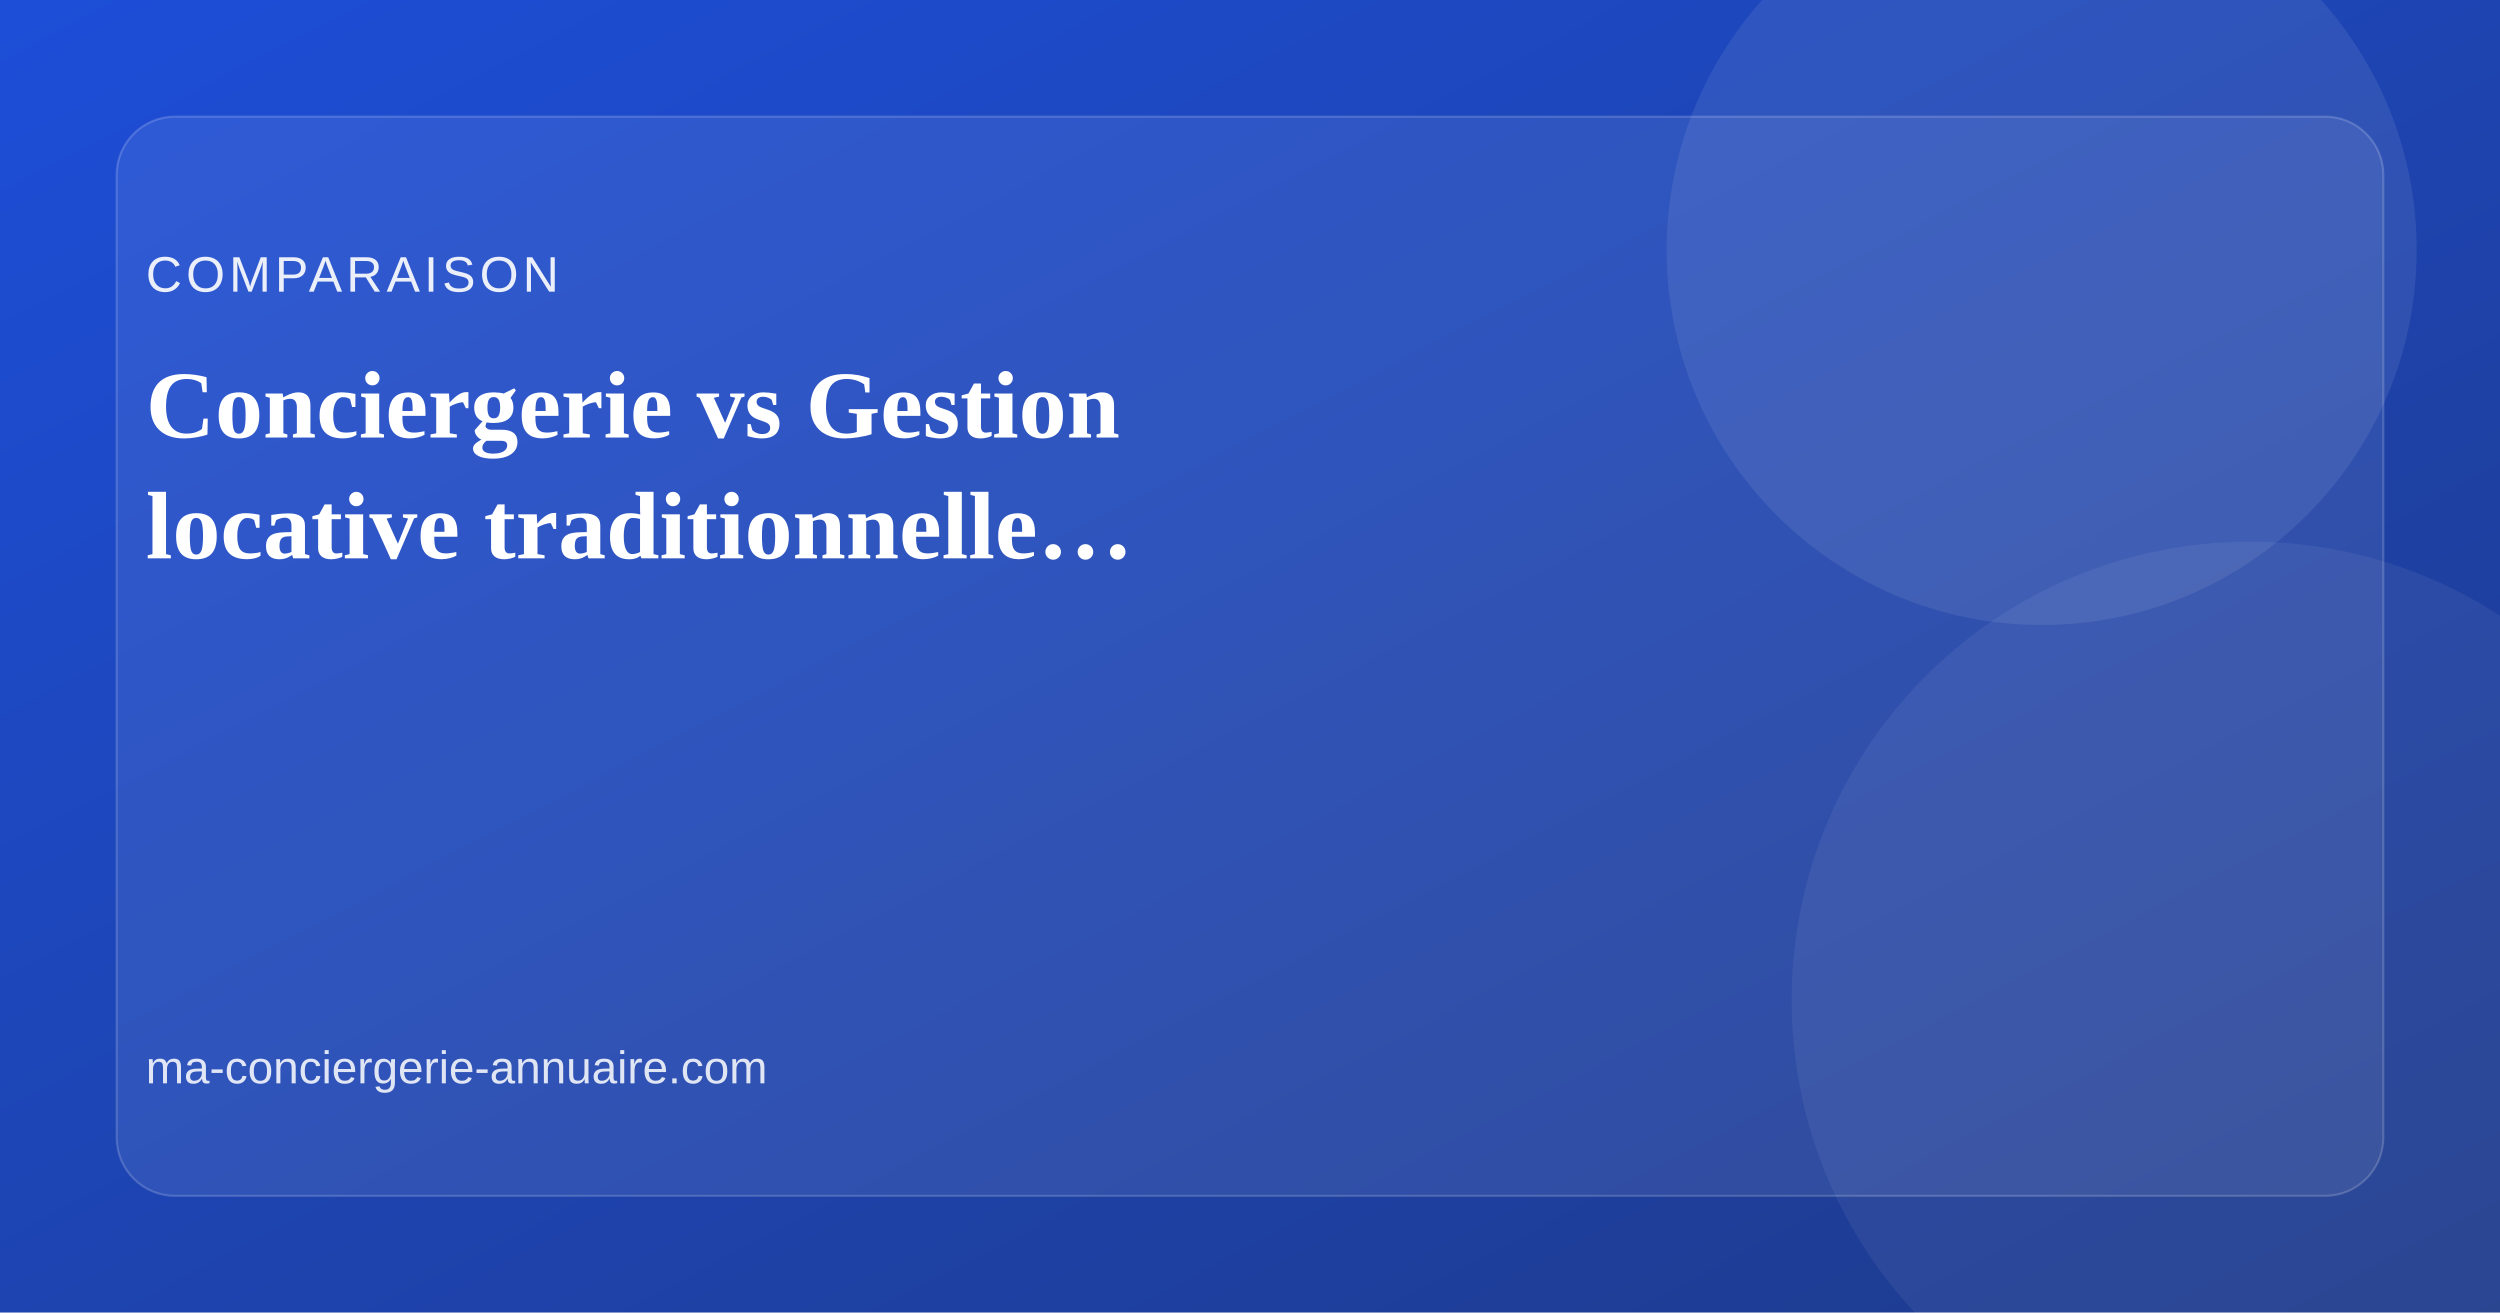
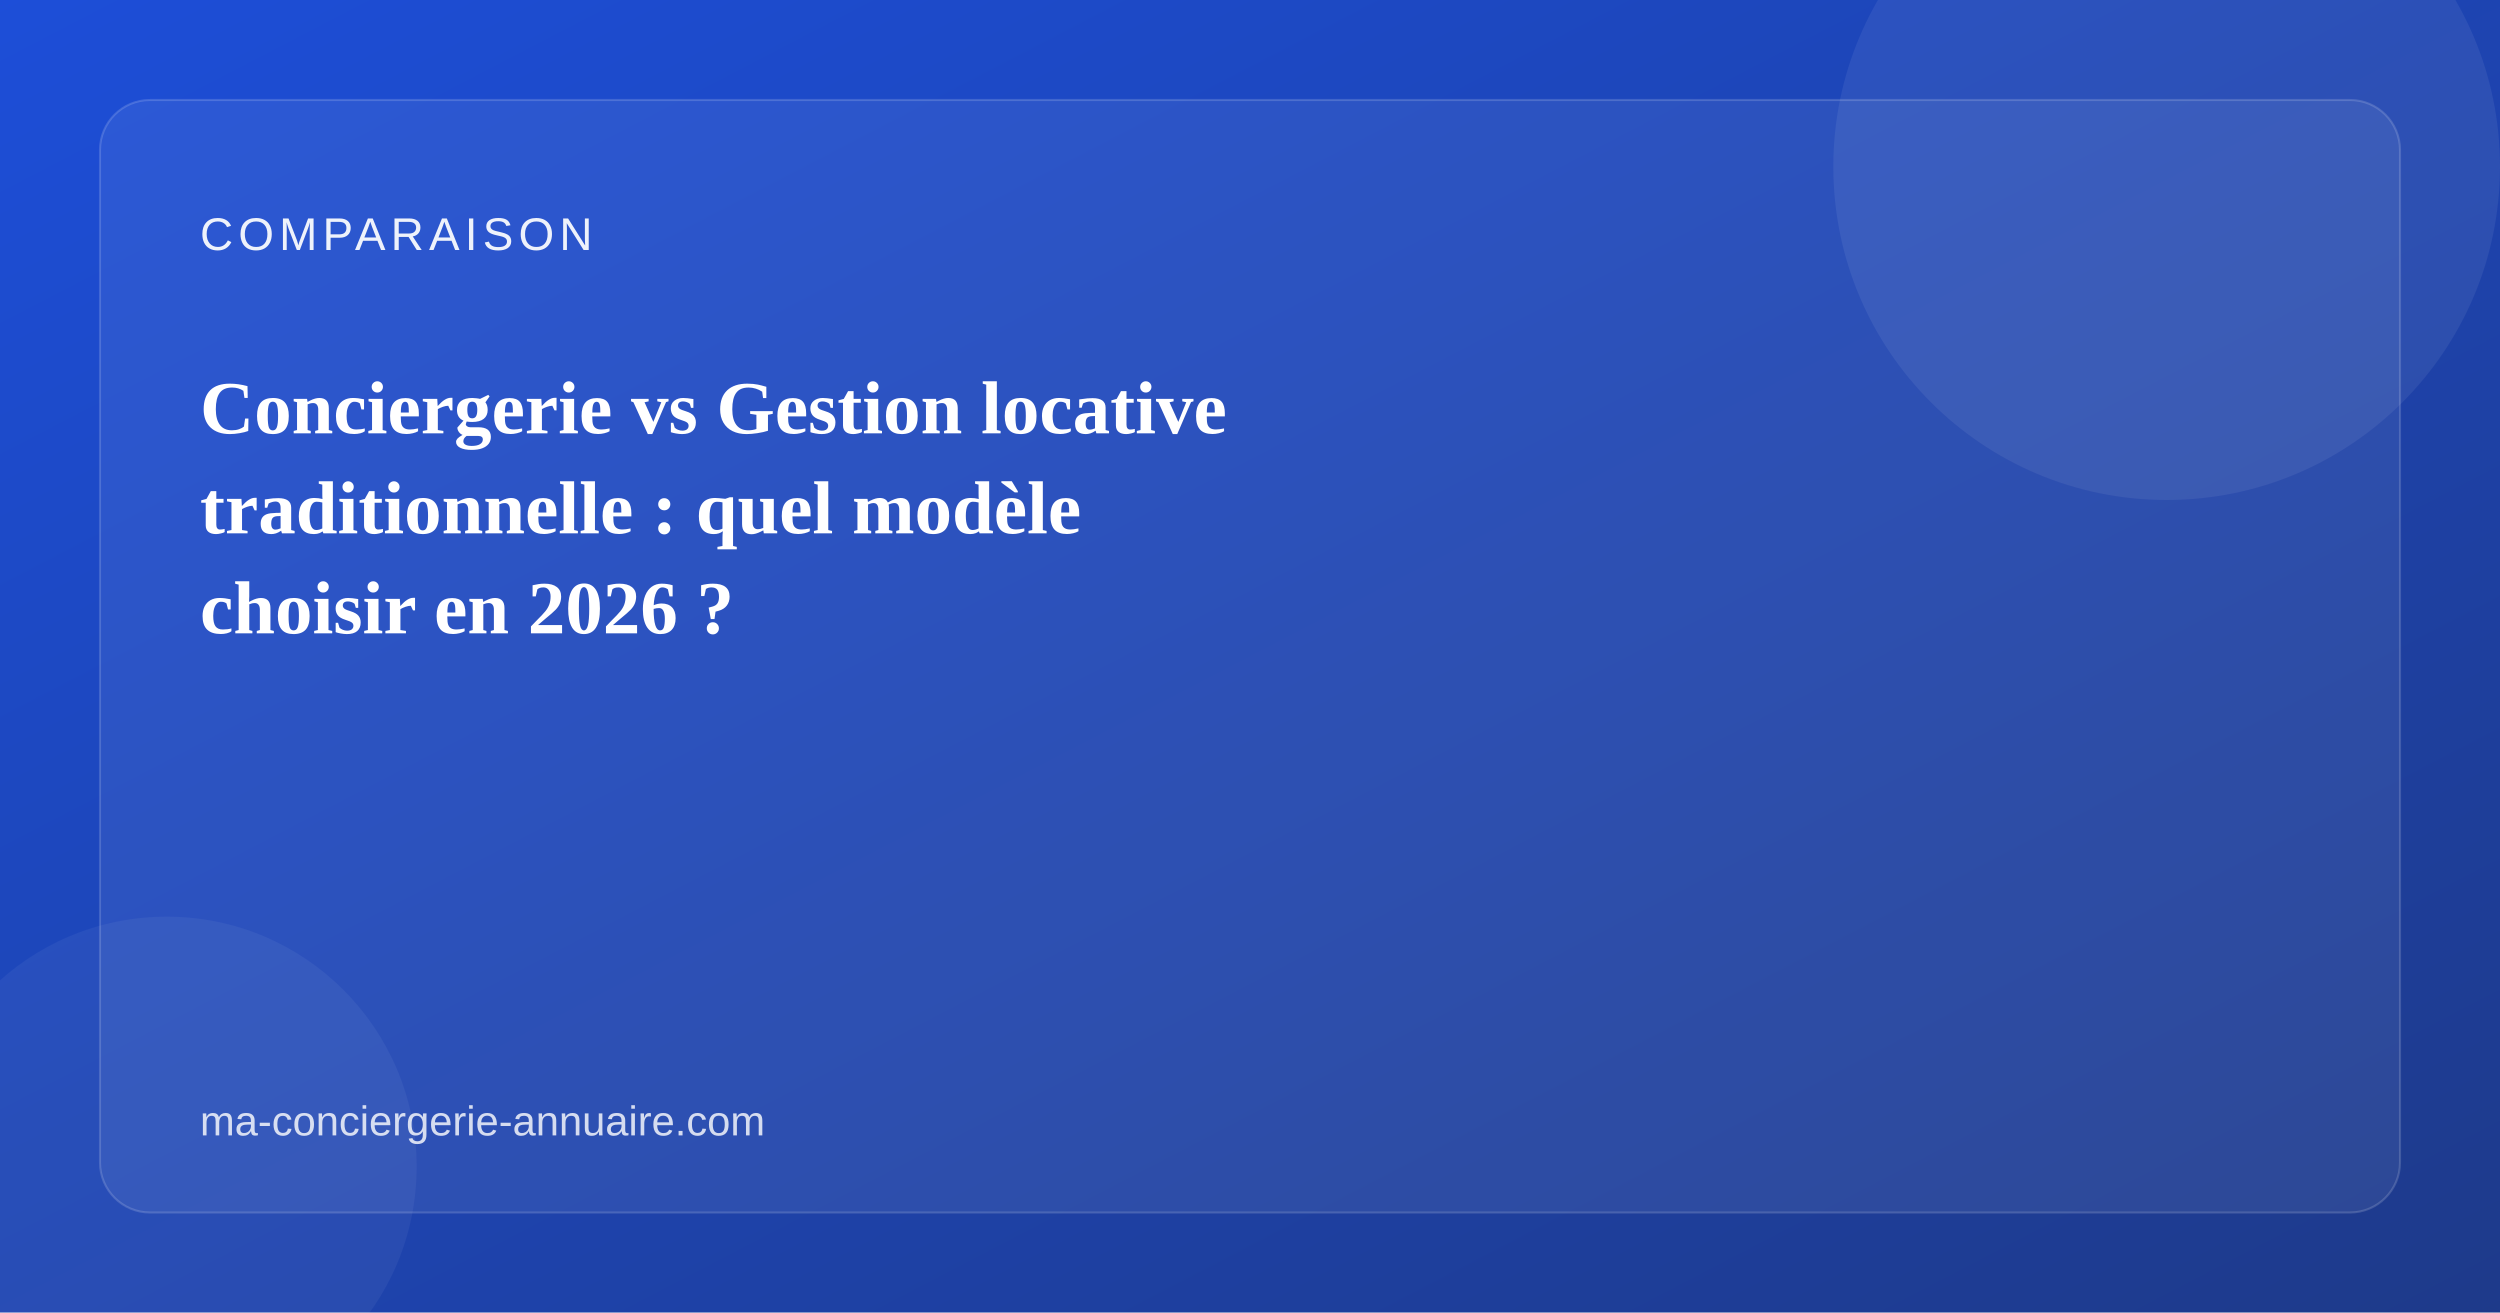
<svg xmlns="http://www.w3.org/2000/svg" width="1200" height="630" viewBox="0 0 1200 630">
  <defs>
    <linearGradient id="bg" x1="0" y1="0" x2="1" y2="1">
      <stop offset="0" stop-color="#1d4ed8" />
      <stop offset="1" stop-color="#1e3a8a" />
    </linearGradient>
  </defs>
  <rect width="1200" height="630" fill="url(#bg)" />
-   <circle cx="980" cy="120" r="180" fill="rgba(255,255,255,0.08)" />
-   <circle cx="1080" cy="480" r="220" fill="rgba(255,255,255,0.06)" />
-   <rect x="56" y="56" width="1088" height="518" rx="28" fill="rgba(255,255,255,0.08)" stroke="rgba(255,255,255,0.18)" />
-   <text x="70" y="140" fill="rgba(255,255,255,0.9)" font-family="system-ui,Segoe UI,Arial" font-size="24" letter-spacing="2">COMPARAISON</text>
-   <text x="70" y="210" fill="white" font-family="Georgia, 'Times New Roman', serif" font-size="46" font-weight="700">Conciergerie vs Gestion</text>
-   <text x="70" y="268" fill="white" font-family="Georgia, 'Times New Roman', serif" font-size="46" font-weight="700">locative traditionnelle…</text>
-   <text x="70" y="520" fill="rgba(255,255,255,0.85)" font-family="system-ui,Segoe UI,Arial" font-size="22">ma-conciergerie-annuaire.com</text>
+   <circle cx="1040" cy="80" r="160" fill="rgba(255,255,255,0.07)" />
+   <circle cx="80" cy="560" r="120" fill="rgba(255,255,255,0.05)" />
+   <rect x="48" y="48" width="1104" height="534" rx="24" fill="rgba(255,255,255,0.07)" stroke="rgba(255,255,255,0.16)" />
+   <text x="96" y="120" fill="rgba(255,255,255,0.92)" font-family="system-ui,Segoe UI,Arial" font-size="22" letter-spacing="2.5">COMPARAISON</text>
+   <text x="96" y="208" fill="#ffffff" font-family="Georgia, 'Times New Roman', serif" font-size="36" font-weight="700">Conciergerie vs Gestion locative</text>
+   <text x="96" y="256" fill="#ffffff" font-family="Georgia, 'Times New Roman', serif" font-size="36" font-weight="700">traditionnelle : quel modèle</text>
+   <text x="96" y="304" fill="#ffffff" font-family="Georgia, 'Times New Roman', serif" font-size="36" font-weight="700">choisir en 2026 ?</text>
+   <text x="96" y="545" fill="rgba(255,255,255,0.8)" font-family="system-ui,Segoe UI,Arial" font-size="20">ma-conciergerie-annuaire.com</text>
</svg>
